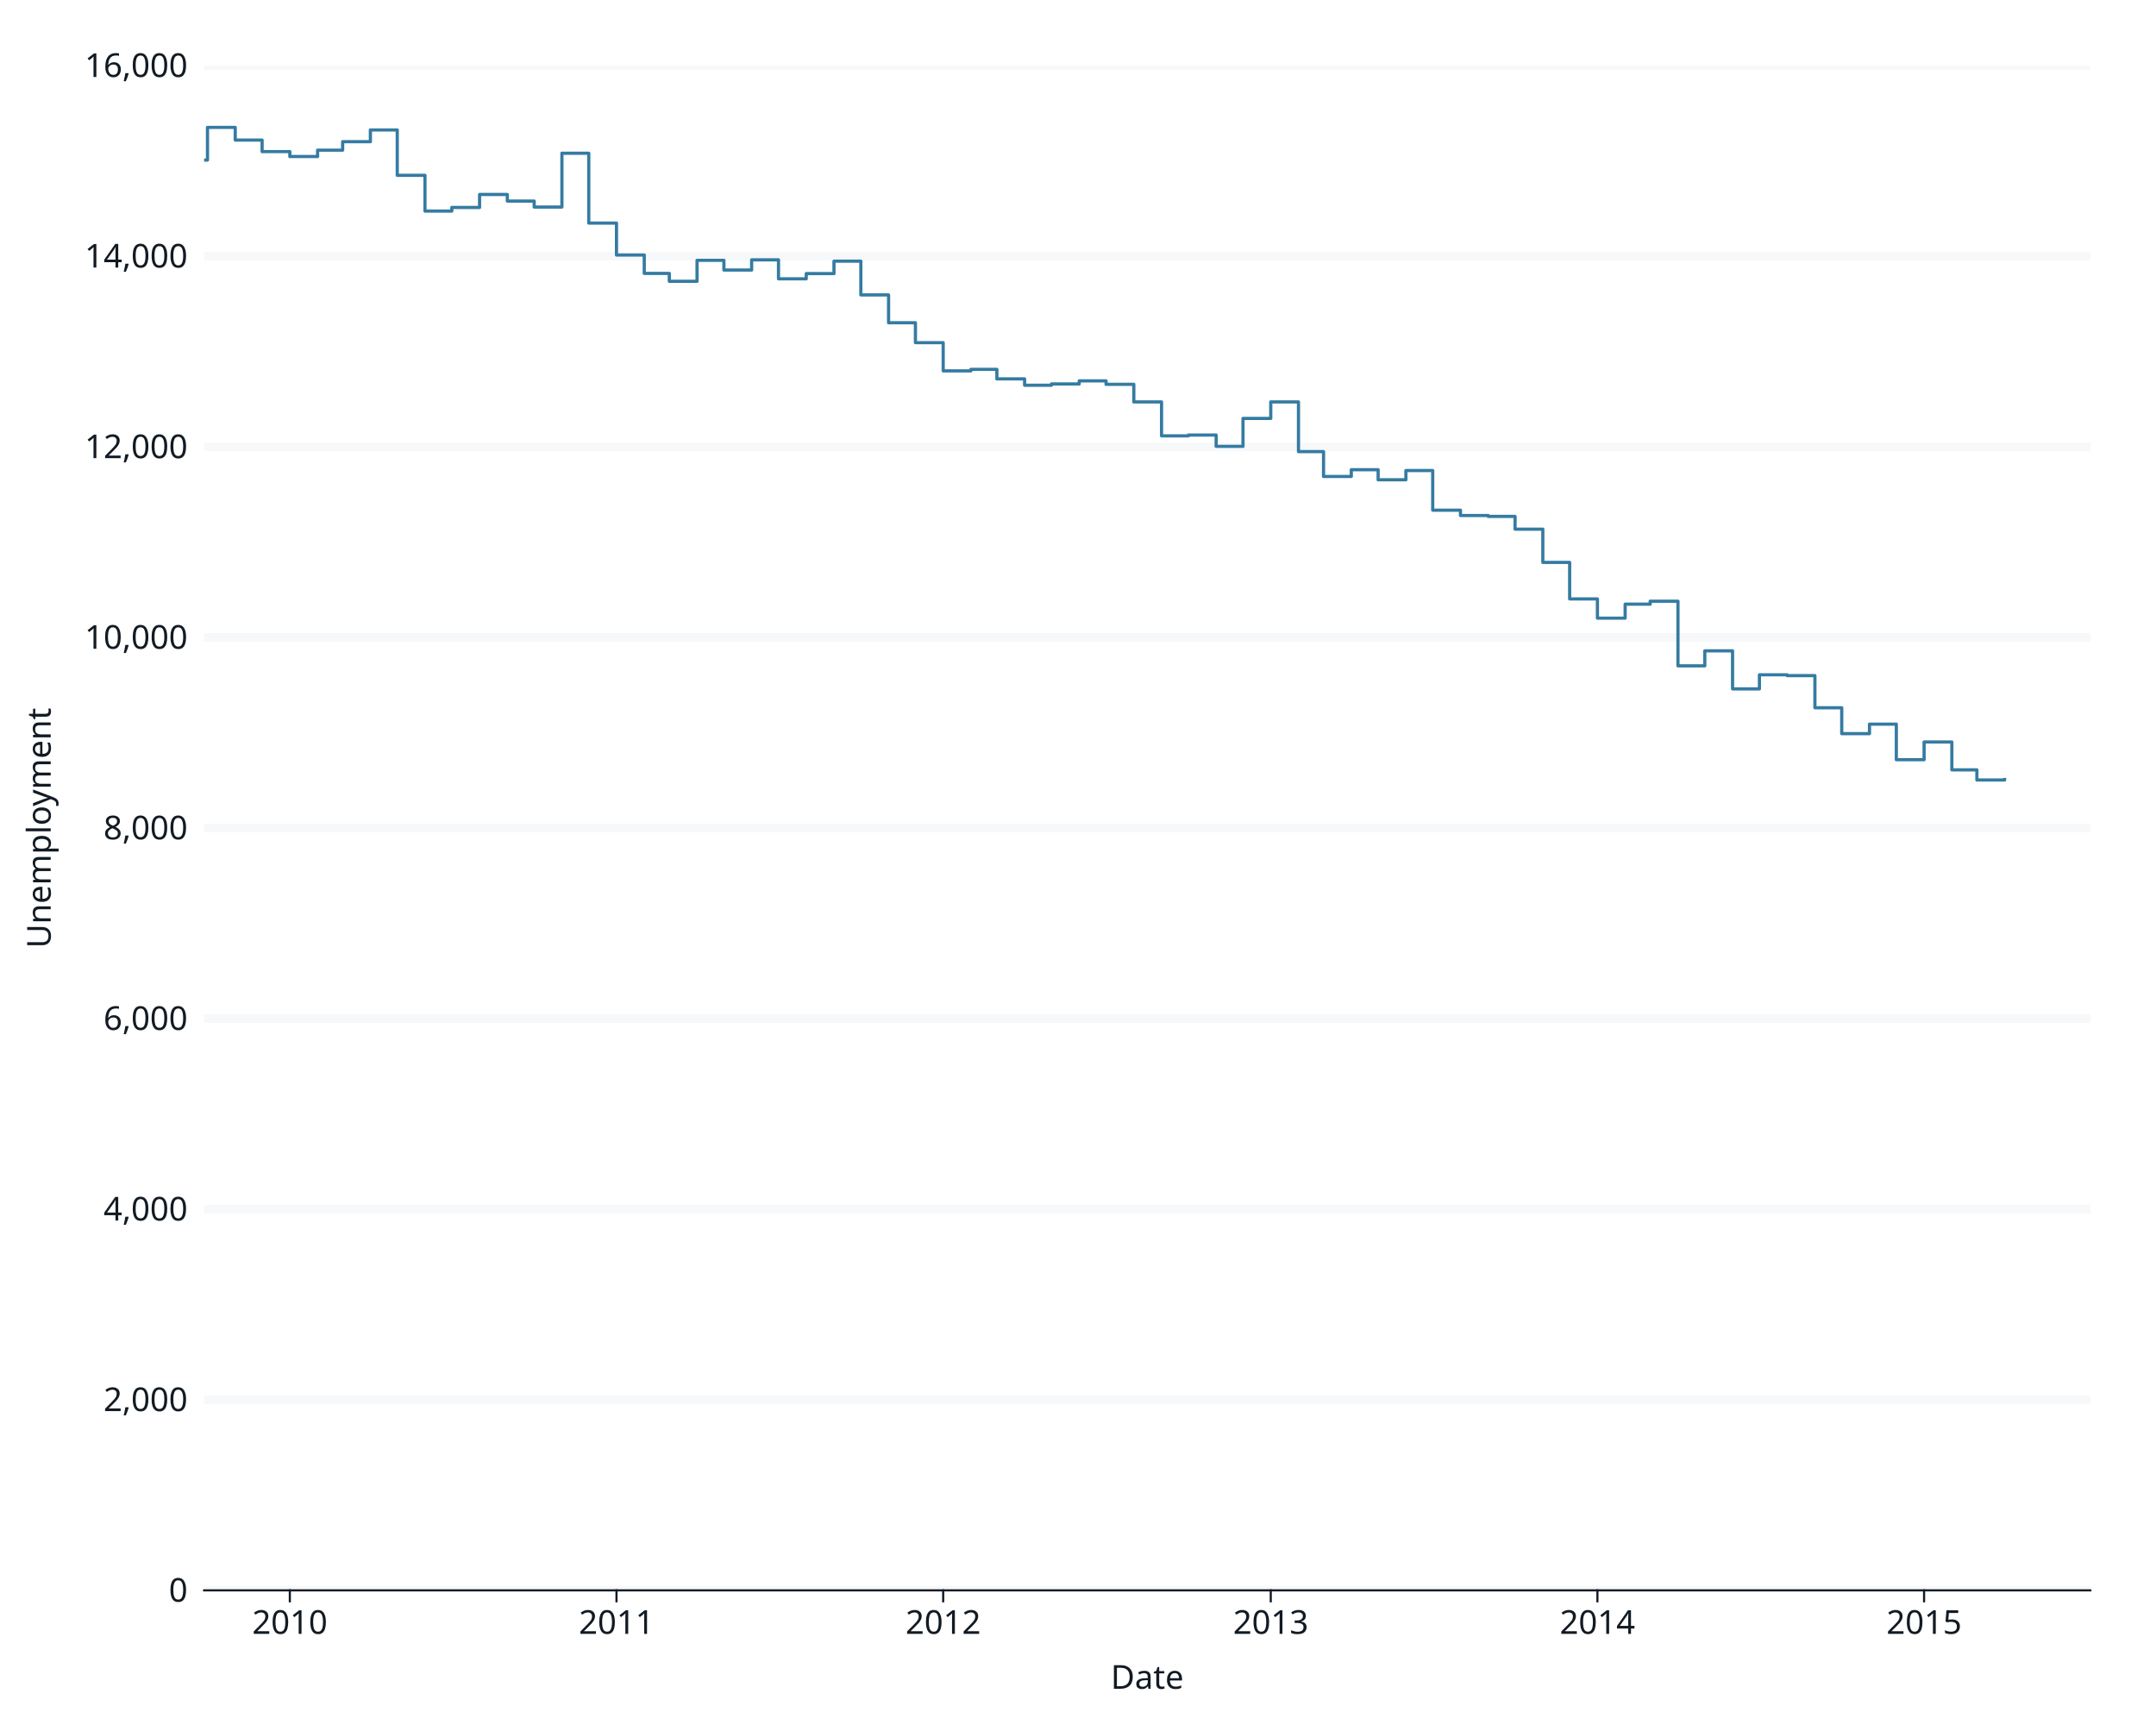
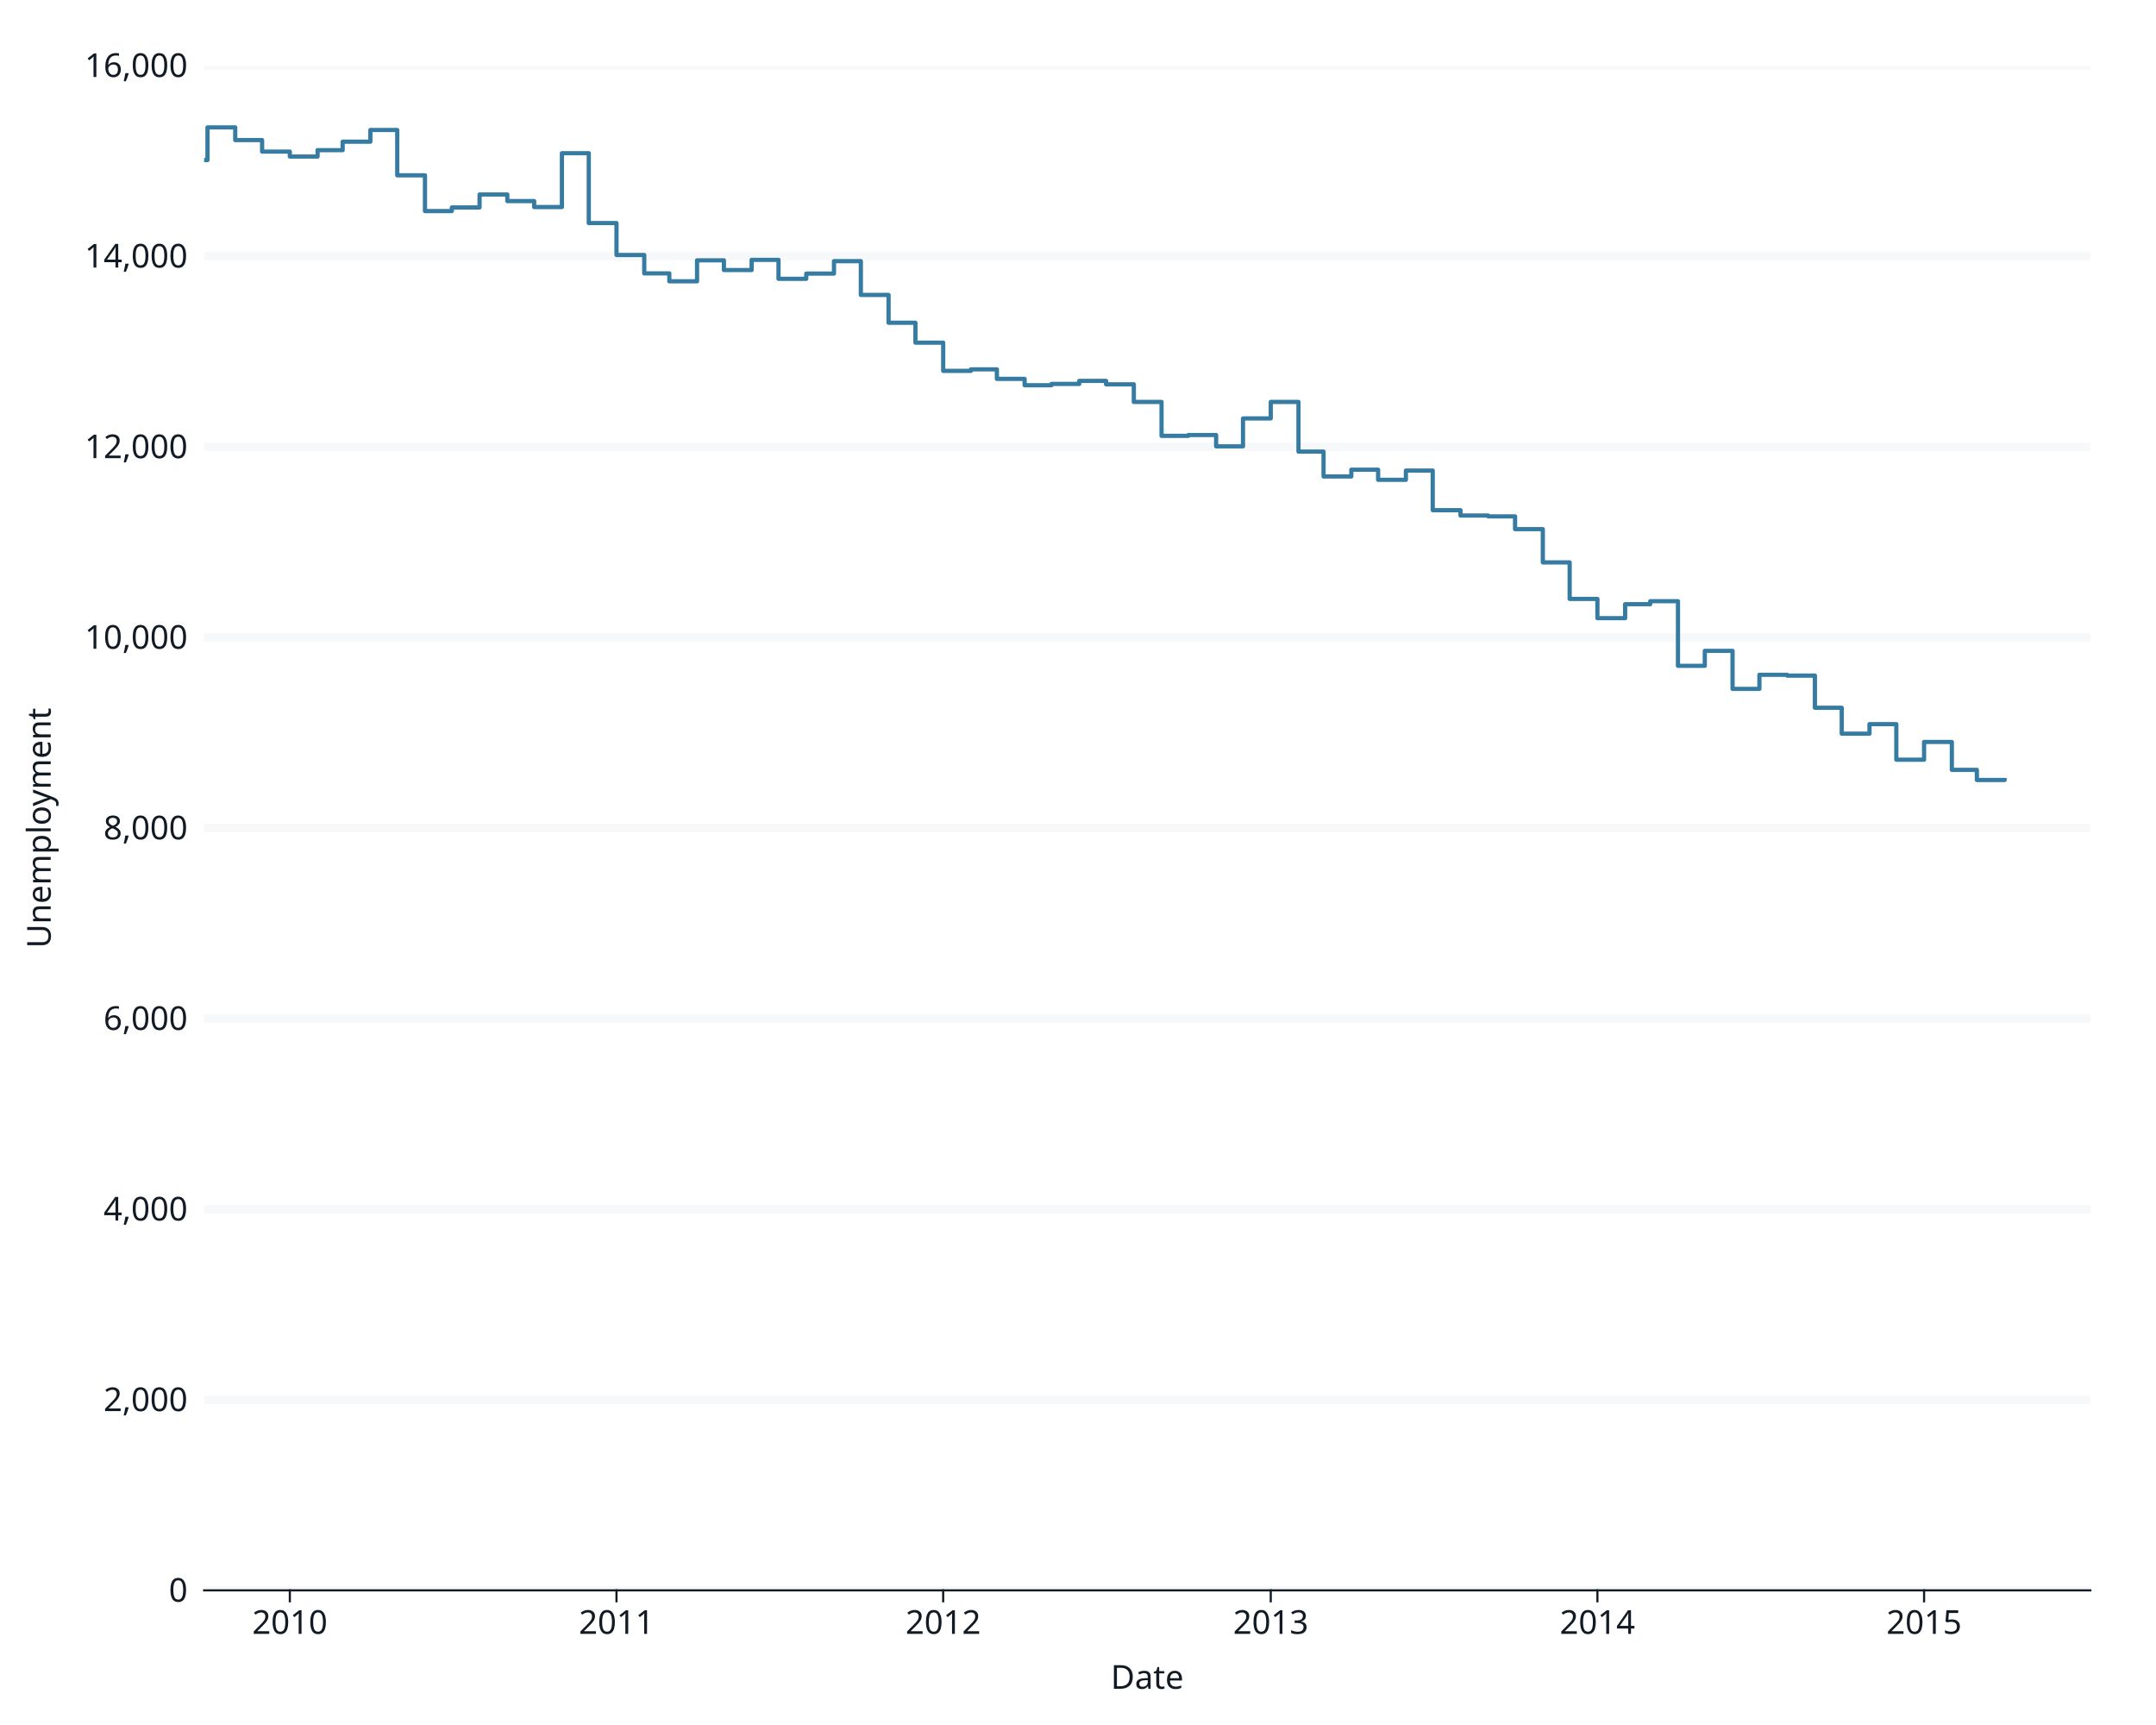
<svg xmlns="http://www.w3.org/2000/svg" class="svglite" data-engine-version="2.0" width="720.00pt" height="576.00pt" viewBox="0 0 720.00 576.00">
  <defs>
    <style type="text/css">
    .svglite line, .svglite polyline, .svglite polygon, .svglite path, .svglite rect, .svglite circle {
      fill: none;
      stroke: #000000;
      stroke-linecap: round;
      stroke-linejoin: round;
      stroke-miterlimit: 10.00;
    }
  </style>
  </defs>
  <rect width="100%" height="100%" style="stroke: none; fill: #FFFFFF;" />
  <defs>
    <clipPath id="cpMC4wMHw3MjAuMDB8MC4wMHw1NzYuMDA=">
      <rect x="0.00" y="0.00" width="720.00" height="576.00" />
    </clipPath>
  </defs>
  <g clip-path="url(#cpMC4wMHw3MjAuMDB8MC4wMHw1NzYuMDA=)">
    <rect x="0" y="0.00" width="720.00" height="576.00" style="stroke-width: 0.71; stroke: #FFFFFF; fill: #FFFFFF;" />
  </g>
  <defs>
    <clipPath id="cpNjguMTZ8Njk4LjA4fDIxLjkyfDUzMS4wNQ==">
      <rect x="68.16" y="21.92" width="629.92" height="509.13" />
    </clipPath>
  </defs>
  <g clip-path="url(#cpNjguMTZ8Njk4LjA4fDIxLjkyfDUzMS4wNQ==)">
    <rect x="68.16" y="21.92" width="629.92" height="509.13" style="stroke-width: 0.71; stroke: #FFFFFF; fill: #FFFFFF;" />
    <polyline points="68.16,531.05 698.08,531.05 " style="stroke-width: 2.85; stroke: #F6F8FA; stroke-linecap: square;" />
    <polyline points="68.16,467.41 698.08,467.41 " style="stroke-width: 2.85; stroke: #F6F8FA; stroke-linecap: square;" />
    <polyline points="68.16,403.77 698.08,403.77 " style="stroke-width: 2.85; stroke: #F6F8FA; stroke-linecap: square;" />
    <polyline points="68.16,340.13 698.08,340.13 " style="stroke-width: 2.85; stroke: #F6F8FA; stroke-linecap: square;" />
    <polyline points="68.16,276.48 698.08,276.48 " style="stroke-width: 2.85; stroke: #F6F8FA; stroke-linecap: square;" />
    <polyline points="68.16,212.84 698.08,212.84 " style="stroke-width: 2.85; stroke: #F6F8FA; stroke-linecap: square;" />
    <polyline points="68.16,149.20 698.08,149.20 " style="stroke-width: 2.85; stroke: #F6F8FA; stroke-linecap: square;" />
    <polyline points="68.16,85.56 698.08,85.56 " style="stroke-width: 2.85; stroke: #F6F8FA; stroke-linecap: square;" />
    <polyline points="68.16,21.92 698.08,21.92 " style="stroke-width: 2.85; stroke: #F6F8FA; stroke-linecap: square;" />
-     <polyline points="-2880.00,174.12 -2878.28,174.12 -2878.28,164.19 -2869.02,164.19 -2869.02,151.17 -2860.05,151.17 -2860.05,147.58 -2850.78,147.58 -2850.78,164.03 -2841.52,164.03 -2841.52,163.68 -2833.15,163.68 -2833.15,168.04 -2823.89,168.04 -2823.89,172.49 -2814.92,172.49 -2814.92,176.12 -2805.65,176.12 -2805.65,173.19 -2796.69,173.19 -2796.69,195.40 -2787.42,195.40 -2787.42,193.02 -2778.16,193.02 -2778.16,203.87 -2769.19,203.87 -2769.19,216.44 -2759.92,216.44 -2759.92,228.78 -2750.96,228.78 -2750.96,234.13 -2741.69,234.13 -2741.69,244.41 -2732.43,244.41 -2732.43,251.31 -2723.76,251.31 -2723.76,252.75 -2714.49,252.75 -2714.49,252.24 -2705.53,252.24 -2705.53,261.97 -2696.26,261.97 -2696.26,269.29 -2687.30,269.29 -2687.30,259.40 -2678.03,259.40 -2678.03,259.97 -2668.77,259.97 -2668.77,264.81 -2659.80,264.81 -2659.80,264.36 -2650.53,264.36 -2650.53,270.18 -2641.57,270.18 -2641.57,265.09 -2632.30,265.09 -2632.30,263.02 -2623.04,263.02 -2623.04,266.27 -2614.67,266.27 -2614.67,265.70 -2605.40,265.70 -2605.40,263.91 -2596.44,263.91 -2596.44,266.87 -2587.17,266.87 -2587.17,261.85 -2578.20,261.85 -2578.20,260.16 -2568.94,260.16 -2568.94,270.25 -2559.67,270.25 -2559.67,268.59 -2550.71,268.59 -2550.71,267.00 -2541.44,267.00 -2541.44,272.41 -2532.48,272.41 -2532.48,272.09 -2523.21,272.09 -2523.21,283.01 -2513.94,283.01 -2513.94,263.69 -2505.58,263.69 -2505.58,264.30 -2496.31,264.30 -2496.31,264.90 -2487.34,264.90 -2487.34,262.51 -2478.08,262.51 -2478.08,260.32 -2469.11,260.32 -2469.11,266.33 -2459.85,266.33 -2459.85,272.19 -2450.58,272.19 -2450.58,266.62 -2441.62,266.62 -2441.62,268.75 -2432.35,268.75 -2432.35,271.42 -2423.38,271.42 -2423.38,280.21 -2414.12,280.21 -2414.12,279.92 -2404.85,279.92 -2404.85,280.78 -2396.48,280.78 -2396.48,280.88 -2387.22,280.88 -2387.22,291.06 -2378.25,291.06 -2378.25,290.04 -2368.99,290.04 -2368.99,295.64 -2360.02,295.64 -2360.02,299.78 -2350.76,299.78 -2350.76,300.00 -2341.49,300.00 -2341.49,305.06 -2332.52,305.06 -2332.52,301.08 -2323.26,301.08 -2323.26,307.19 -2314.29,307.19 -2314.29,310.34 -2305.03,310.34 -2305.03,309.80 -2295.76,309.80 -2295.76,310.56 -2287.09,310.56 -2287.09,312.25 -2277.83,312.25 -2277.83,321.00 -2268.86,321.00 -2268.86,315.34 -2259.60,315.34 -2259.60,322.75 -2250.63,322.75 -2250.63,320.87 -2241.36,320.87 -2241.36,313.30 -2232.10,313.30 -2232.10,320.91 -2223.13,320.91 -2223.13,322.05 -2213.87,322.05 -2213.87,323.04 -2204.90,323.04 -2204.90,323.64 -2195.64,323.64 -2195.64,318.42 -2186.37,318.42 -2186.37,328.70 -2178.00,328.70 -2178.00,333.60 -2168.74,333.60 -2168.74,325.23 -2159.77,325.23 -2159.77,328.19 -2150.50,328.19 -2150.50,321.77 -2141.54,321.77 -2141.54,324.37 -2132.27,324.37 -2132.27,323.87 -2123.01,323.87 -2123.01,321.35 -2114.04,321.35 -2114.04,320.08 -2104.78,320.08 -2104.78,317.06 -2095.81,317.06 -2095.81,318.90 -2086.54,318.90 -2086.54,316.20 -2077.28,316.20 -2077.28,319.41 -2068.91,319.41 -2068.91,321.10 -2059.64,321.10 -2059.64,314.76 -2050.68,314.76 -2050.68,316.51 -2041.41,316.51 -2041.41,321.35 -2032.45,321.35 -2032.45,310.79 -2023.18,310.79 -2023.18,302.32 -2013.91,302.32 -2013.91,296.59 -2004.95,296.59 -2004.95,293.70 -1995.68,293.70 -1995.68,283.99 -1986.72,283.99 -1986.72,279.63 -1977.45,279.63 -1977.45,276.01 -1968.19,276.01 -1968.19,268.05 -1959.82,268.05 -1959.82,257.84 -1950.55,257.84 -1950.55,262.51 -1941.59,262.51 -1941.59,253.06 -1932.32,253.06 -1932.32,254.46 -1923.35,254.46 -1923.35,257.84 -1914.09,257.84 -1914.09,255.29 -1904.82,255.29 -1904.82,253.51 -1895.86,253.51 -1895.86,249.69 -1886.59,249.69 -1886.59,246.86 -1877.62,246.86 -1877.62,238.36 -1868.36,238.36 -1868.36,235.66 -1859.09,235.66 -1859.09,230.22 -1850.43,230.22 -1850.43,230.03 -1841.16,230.03 -1841.16,231.46 -1832.19,231.46 -1832.19,220.99 -1822.93,220.99 -1822.93,211.57 -1813.96,211.57 -1813.96,217.62 -1804.70,217.62 -1804.70,219.62 -1795.43,219.62 -1795.43,219.81 -1786.47,219.81 -1786.47,232.00 -1777.20,232.00 -1777.20,226.68 -1768.23,226.68 -1768.23,226.94 -1758.97,226.94 -1758.97,234.32 -1749.70,234.32 -1749.70,238.84 -1741.33,238.84 -1741.33,242.88 -1732.07,242.88 -1732.07,241.16 -1723.10,241.16 -1723.10,239.92 -1713.84,239.92 -1713.84,240.81 -1704.87,240.81 -1704.87,246.89 -1695.61,246.89 -1695.61,252.20 -1686.34,252.20 -1686.34,253.76 -1677.37,253.76 -1677.37,252.62 -1668.11,252.62 -1668.11,259.24 -1659.14,259.24 -1659.14,261.31 -1649.88,261.31 -1649.88,256.44 -1640.61,256.44 -1640.61,257.93 -1632.24,257.93 -1632.24,261.53 -1622.98,261.53 -1622.98,265.95 -1614.01,265.95 -1614.01,279.19 -1604.75,279.19 -1604.75,278.81 -1595.78,278.81 -1595.78,278.20 -1586.51,278.20 -1586.51,278.62 -1577.25,278.62 -1577.25,284.95 -1568.28,284.95 -1568.28,288.19 -1559.02,288.19 -1559.02,296.37 -1550.05,296.37 -1550.05,300.99 -1540.78,300.99 -1540.78,296.37 -1531.52,296.37 -1531.52,302.35 -1523.15,302.35 -1523.15,303.44 -1513.88,303.44 -1513.88,287.78 -1504.92,287.78 -1504.92,294.62 -1495.65,294.62 -1495.65,294.72 -1486.69,294.72 -1486.69,291.54 -1477.42,291.54 -1477.42,292.90 -1468.16,292.90 -1468.16,293.09 -1459.19,293.09 -1459.19,297.87 -1449.92,297.87 -1449.92,294.75 -1440.96,294.75 -1440.96,294.84 -1431.69,294.84 -1431.69,292.68 -1422.43,292.68 -1422.43,298.34 -1413.76,298.34 -1413.76,298.19 -1404.49,298.19 -1404.49,295.10 -1395.53,295.10 -1395.53,294.84 -1386.26,294.84 -1386.26,305.28 -1377.30,305.28 -1377.30,297.58 -1368.03,297.58 -1368.03,312.06 -1358.77,312.06 -1358.77,308.97 -1349.80,308.97 -1349.80,307.32 -1340.53,307.32 -1340.53,300.80 -1331.57,300.80 -1331.57,300.25 -1322.30,300.25 -1322.30,303.28 -1313.04,303.28 -1313.04,305.06 -1304.67,305.06 -1304.67,308.30 -1295.40,308.30 -1295.40,312.35 -1286.44,312.35 -1286.44,319.28 -1277.17,319.28 -1277.17,314.70 -1268.20,314.70 -1268.20,319.28 -1258.94,319.28 -1258.94,320.78 -1249.67,320.78 -1249.67,319.25 -1240.71,319.25 -1240.71,325.68 -1231.44,325.68 -1231.44,330.32 -1222.47,330.32 -1222.47,324.98 -1213.21,324.98 -1213.21,328.42 -1203.94,328.42 -1203.94,330.39 -1195.58,330.39 -1195.58,326.70 -1186.31,326.70 -1186.31,342.00 -1177.34,342.00 -1177.34,338.63 -1168.08,338.63 -1168.08,333.38 -1159.11,333.38 -1159.11,331.88 -1149.85,331.88 -1149.85,334.43 -1140.58,334.43 -1140.58,330.58 -1131.61,330.58 -1131.61,331.22 -1122.35,331.22 -1122.35,336.94 -1113.38,336.94 -1113.38,339.11 -1104.12,339.11 -1104.12,340.89 -1094.85,340.89 -1094.85,336.59 -1086.48,336.59 -1086.48,347.03 -1077.22,347.03 -1077.22,340.00 -1068.25,340.00 -1068.25,346.62 -1058.99,346.62 -1058.99,341.68 -1050.02,341.68 -1050.02,339.33 -1040.75,339.33 -1040.75,345.28 -1031.49,345.28 -1031.49,342.83 -1022.52,342.83 -1022.52,347.19 -1013.26,347.19 -1013.26,349.16 -1004.29,349.16 -1004.29,351.17 -995.03,351.17 -995.03,349.42 -985.76,349.42 -985.76,344.64 -977.09,344.64 -977.09,348.62 -967.83,348.62 -967.83,356.64 -958.86,356.64 -958.86,347.83 -949.60,347.83 -949.60,351.23 -940.63,351.23 -940.63,348.18 -931.36,348.18 -931.36,344.80 -922.10,344.80 -922.10,352.06 -913.13,352.06 -913.13,354.95 -903.87,354.95 -903.87,351.61 -894.90,351.61 -894.90,351.77 -885.63,351.77 -885.63,339.39 -876.37,339.39 -876.37,337.29 -868.00,337.29 -868.00,335.64 -858.74,335.64 -858.74,331.50 -849.77,331.50 -849.77,332.93 -840.50,332.93 -840.50,324.72 -831.54,324.72 -831.54,321.57 -822.27,321.57 -822.27,306.97 -813.01,306.97 -813.01,303.79 -804.04,303.79 -804.04,286.22 -794.77,286.22 -794.77,276.39 -785.81,276.39 -785.81,268.27 -776.54,268.27 -776.54,270.69 -767.28,270.69 -767.28,269.64 -758.91,269.64 -758.91,266.81 -749.64,266.81 -749.64,257.42 -740.68,257.42 -740.68,263.79 -731.41,263.79 -731.41,263.98 -722.44,263.98 -722.44,264.07 -713.18,264.07 -713.18,266.81 -703.91,266.81 -703.91,268.50 -694.95,268.50 -694.95,266.72 -685.68,266.72 -685.68,259.94 -676.72,259.94 -676.72,256.12 -667.45,256.12 -667.45,259.94 -658.19,259.94 -658.19,256.82 -649.82,256.82 -649.82,257.77 -640.55,257.77 -640.55,249.69 -631.58,249.69 -631.58,246.03 -622.32,246.03 -622.32,236.20 -613.35,236.20 -613.35,244.31 -604.09,244.31 -604.09,247.97 -594.82,247.97 -594.82,247.18 -585.86,247.18 -585.86,253.19 -576.59,253.19 -576.59,258.16 -567.62,258.16 -567.62,266.40 -558.36,266.40 -558.36,264.71 -549.09,264.71 -549.09,271.17 -540.43,271.17 -540.43,260.86 -531.16,260.86 -531.16,271.07 -522.19,271.07 -522.19,269.74 -512.93,269.74 -512.93,267.38 -503.96,267.38 -503.96,272.16 -494.70,272.16 -494.70,276.80 -485.43,276.80 -485.43,278.81 -476.46,278.81 -476.46,274.54 -467.20,274.54 -467.20,278.65 -458.23,278.65 -458.23,278.58 -448.97,278.58 -448.97,283.36 -439.70,283.36 -439.70,277.12 -431.33,277.12 -431.33,284.85 -422.07,284.85 -422.07,286.92 -413.10,286.92 -413.10,287.59 -403.84,287.59 -403.84,291.63 -394.87,291.63 -394.87,295.39 -385.60,295.39 -385.60,297.33 -376.34,297.33 -376.34,290.71 -367.37,290.71 -367.37,293.89 -358.11,293.89 -358.11,290.29 -349.14,290.29 -349.14,299.43 -339.88,299.43 -339.88,306.27 -330.61,306.27 -330.61,302.45 -322.24,302.45 -322.24,306.01 -312.98,306.01 -312.98,304.49 -304.01,304.49 -304.01,308.94 -294.74,308.94 -294.74,308.27 -285.78,308.27 -285.78,302.74 -276.51,302.74 -276.51,305.41 -267.25,305.41 -267.25,313.17 -258.28,313.17 -258.28,316.99 -249.02,316.99 -249.02,312.38 -240.05,312.38 -240.05,315.88 -230.78,315.88 -230.78,304.61 -221.52,304.61 -221.52,310.63 -213.15,310.63 -213.15,316.86 -203.88,316.86 -203.88,313.08 -194.92,313.08 -194.92,315.75 -185.65,315.75 -185.65,308.97 -176.69,308.97 -176.69,303.56 -167.42,303.56 -167.42,306.17 -158.16,306.17 -158.16,302.90 -149.19,302.90 -149.19,300.76 -139.92,300.76 -139.92,300.67 -130.96,300.67 -130.96,287.78 -121.69,287.78 -121.69,286.51 -112.43,286.51 -112.43,292.49 -103.76,292.49 -103.76,282.15 -94.49,282.15 -94.49,288.04 -85.53,288.04 -85.53,263.91 -76.26,263.91 -76.26,258.19 -67.30,258.19 -67.30,246.67 -58.03,246.67 -58.03,230.73 -48.76,230.73 -48.76,228.94 -39.80,228.94 -39.80,210.49 -30.53,210.49 -30.53,195.72 -21.57,195.72 -21.57,171.92 -12.30,171.92 -12.30,147.36 -3.04,147.36 -3.04,120.63 5.33,120.63 5.33,103.82 14.60,103.82 14.60,90.24 23.56,90.24 23.56,69.68 32.83,69.68 32.83,63.06 41.80,63.06 41.80,66.44 51.06,66.44 51.06,59.66 60.33,59.66 60.33,53.45 69.29,53.45 69.29,42.54 78.56,42.54 78.56,46.77 87.53,46.77 87.53,50.62 96.79,50.62 96.79,52.27 106.06,52.27 106.06,50.14 114.43,50.14 114.43,47.31 123.69,47.31 123.69,43.40 132.66,43.40 132.66,58.54 141.92,58.54 141.92,70.48 150.89,70.48 150.89,69.27 160.15,69.27 160.15,64.94 169.42,64.94 169.42,67.14 178.39,67.14 178.39,69.14 187.65,69.14 187.65,51.16 196.62,51.16 196.62,74.49 205.88,74.49 205.88,85.15 215.15,85.15 215.15,91.29 223.52,91.29 223.52,93.93 232.78,93.93 232.78,86.93 241.75,86.93 241.75,90.17 251.01,90.17 251.01,86.77 259.98,86.77 259.98,93.10 269.25,93.10 269.25,91.35 278.51,91.35 278.51,87.21 287.48,87.21 287.48,98.48 296.74,98.48 296.74,107.77 305.71,107.77 305.71,114.42 314.98,114.42 314.98,123.84 324.24,123.84 324.24,123.33 332.91,123.33 332.91,126.51 342.17,126.51 342.17,128.64 351.14,128.64 351.14,128.20 360.41,128.20 360.41,127.18 369.37,127.18 369.37,128.33 378.64,128.33 378.64,134.21 387.90,134.21 387.90,145.54 396.87,145.54 396.87,145.26 406.13,145.26 406.13,149.04 415.10,149.04 415.10,139.72 424.37,139.72 424.37,134.21 433.63,134.21 433.63,150.79 442.00,150.79 442.00,159.10 451.27,159.10 451.27,156.84 460.23,156.84 460.23,160.21 469.50,160.21 469.50,157.12 478.46,157.12 478.46,170.36 487.73,170.36 487.73,172.14 496.99,172.14 496.99,172.43 505.96,172.43 505.96,176.69 515.23,176.69 515.23,187.80 524.19,187.80 524.19,199.99 533.46,199.99 533.46,206.41 542.72,206.41 542.72,201.74 551.09,201.74 551.09,200.75 560.36,200.75 560.36,222.33 569.32,222.33 569.32,217.33 578.59,217.33 578.59,230.03 587.56,230.03 587.56,225.32 596.82,225.32 596.82,225.60 606.09,225.60 606.09,236.33 615.05,236.33 615.05,244.98 624.32,244.98 624.32,241.80 633.28,241.80 633.28,253.67 642.55,253.67 642.55,247.75 651.82,247.75 651.82,257.07 660.18,257.07 660.18,260.45 669.45,260.45 669.45,259.75 " style="stroke-width: 1.07; stroke: #357BA2; stroke-linecap: butt;" />
+     <polyline points="-2880.00,174.12 -2878.28,174.12 -2878.28,164.19 -2869.02,164.19 -2869.02,151.17 -2860.05,151.17 -2860.05,147.58 -2850.78,147.58 -2850.78,164.03 -2841.52,164.03 -2841.52,163.68 -2833.15,163.68 -2833.15,168.04 -2823.89,168.04 -2823.89,172.49 -2814.92,172.49 -2814.92,176.12 -2805.65,176.12 -2805.65,173.19 -2796.69,173.19 -2796.69,195.40 -2787.42,195.40 -2787.42,193.02 -2778.16,193.02 -2778.16,203.87 -2769.19,203.87 -2769.19,216.44 -2759.92,216.44 -2759.92,228.78 -2750.96,228.78 -2750.96,234.13 -2741.69,234.13 -2741.69,244.41 -2732.43,244.41 -2732.43,251.31 -2723.76,251.31 -2723.76,252.75 -2714.49,252.75 -2714.49,252.24 -2705.53,252.24 -2705.53,261.97 -2696.26,261.97 -2696.26,269.29 -2687.30,269.29 -2687.30,259.40 -2678.03,259.40 -2678.03,259.97 -2668.77,259.97 -2668.77,264.81 -2659.80,264.81 -2659.80,264.36 -2650.53,264.36 -2650.53,270.18 -2641.57,270.18 -2641.57,265.09 -2632.30,265.09 -2632.30,263.02 -2623.04,263.02 -2623.04,266.27 -2614.67,266.27 -2614.67,265.70 -2605.40,265.70 -2605.40,263.91 -2596.44,263.91 -2596.44,266.87 -2587.17,266.87 -2587.17,261.85 -2578.20,261.85 -2578.20,260.16 -2568.94,260.16 -2568.94,270.25 -2559.67,270.25 -2559.67,268.59 -2550.71,268.59 -2550.71,267.00 -2541.44,267.00 -2541.44,272.41 -2532.48,272.41 -2532.48,272.09 -2523.21,272.09 -2523.21,283.01 -2513.94,283.01 -2513.94,263.69 -2505.58,263.69 -2505.58,264.30 -2496.31,264.30 -2496.31,264.90 -2487.34,264.90 -2487.34,262.51 -2478.08,262.51 -2478.08,260.32 -2469.11,260.32 -2469.11,266.33 -2459.85,266.33 -2459.85,272.19 -2450.58,272.19 -2450.58,266.62 -2441.62,266.62 -2441.62,268.75 -2432.35,268.75 -2432.35,271.42 -2423.38,271.42 -2423.38,280.21 -2414.12,280.21 -2414.12,279.92 -2404.85,279.92 -2404.85,280.78 -2396.48,280.78 -2396.48,280.88 -2387.22,280.88 -2387.22,291.06 -2378.25,291.06 -2378.25,290.04 -2368.99,290.04 -2368.99,295.64 -2360.02,295.64 -2360.02,299.78 -2350.76,299.78 -2350.76,300.00 -2341.49,300.00 -2341.49,305.06 -2332.52,305.06 -2332.52,301.08 -2323.26,301.08 -2323.26,307.19 -2314.29,307.19 -2314.29,310.34 -2305.03,310.34 -2305.03,309.80 -2295.76,309.80 -2295.76,310.56 -2287.09,310.56 -2287.09,312.25 -2277.83,312.25 -2277.83,321.00 -2268.86,321.00 -2268.86,315.34 -2259.60,315.34 -2259.60,322.75 -2250.63,322.75 -2250.63,320.87 -2241.36,320.87 -2241.36,313.30 -2232.10,313.30 -2232.10,320.91 -2223.13,320.91 -2223.13,322.05 -2213.87,322.05 -2213.87,323.04 -2204.90,323.04 -2204.90,323.64 -2195.64,323.64 -2195.64,318.42 -2186.37,318.42 -2186.37,328.70 -2178.00,328.70 -2178.00,333.60 -2168.74,333.60 -2168.74,325.23 -2159.77,325.23 -2159.77,328.19 -2150.50,328.19 -2150.50,321.77 -2141.54,321.77 -2141.54,324.37 -2132.27,324.37 -2132.27,323.87 -2123.01,323.87 -2123.01,321.35 -2114.04,321.35 -2114.04,320.08 -2104.78,320.08 -2104.78,317.06 -2095.81,317.06 -2095.81,318.90 -2086.54,318.90 -2086.54,316.20 -2077.28,316.20 -2077.28,319.41 -2068.91,319.41 -2068.91,321.10 -2059.64,321.10 -2059.64,314.76 -2050.68,314.76 -2050.68,316.51 -2041.41,316.51 -2041.41,321.35 -2032.45,321.35 -2032.45,310.79 -2023.18,310.79 -2023.18,302.32 -2013.91,302.32 -2013.91,296.59 -2004.95,296.59 -2004.95,293.70 -1995.68,293.70 -1995.68,283.99 -1986.72,283.99 -1986.72,279.63 -1977.45,279.63 -1977.45,276.01 -1968.19,276.01 -1968.19,268.05 -1959.82,268.05 -1959.82,257.84 -1950.55,257.84 -1950.55,262.51 -1941.59,262.51 -1941.59,253.06 -1932.32,253.06 -1932.32,254.46 -1923.35,254.46 -1923.35,257.84 -1914.09,257.84 -1914.09,255.29 -1904.82,255.29 -1904.82,253.51 -1895.86,253.51 -1895.86,249.69 -1886.59,249.69 -1886.59,246.86 -1877.62,246.86 -1877.62,238.36 -1868.36,238.36 -1868.36,235.66 -1859.09,235.66 -1859.09,230.22 -1850.43,230.22 -1850.43,230.03 -1841.16,230.03 -1841.16,231.46 -1832.19,231.46 -1832.19,220.99 -1822.93,220.99 -1822.93,211.57 -1813.96,211.57 -1813.96,217.62 -1804.70,217.62 -1804.70,219.62 -1795.43,219.62 -1795.43,219.81 -1786.47,219.81 -1786.47,232.00 -1777.20,232.00 -1777.20,226.68 -1768.23,226.68 -1768.23,226.94 -1758.97,226.94 -1758.97,234.32 -1749.70,234.32 -1749.70,238.84 -1741.33,238.84 -1741.33,242.88 -1732.07,242.88 -1732.07,241.16 -1723.10,241.16 -1723.10,239.92 -1713.84,239.92 -1713.84,240.81 -1704.87,240.81 -1704.87,246.89 -1695.61,246.89 -1695.61,252.20 -1686.34,252.20 -1686.34,253.76 -1677.37,253.76 -1677.37,252.62 -1668.11,252.62 -1668.11,259.24 -1659.14,259.24 -1659.14,261.31 -1649.88,261.31 -1649.88,256.44 -1640.61,256.44 -1640.61,257.93 -1632.24,257.93 -1632.24,261.53 -1622.98,261.53 -1622.98,265.95 -1614.01,265.95 -1614.01,279.19 -1604.75,279.19 -1604.75,278.81 -1595.78,278.81 -1595.78,278.20 -1586.51,278.20 -1586.51,278.62 -1577.25,278.62 -1577.25,284.95 -1568.28,284.95 -1568.28,288.19 -1559.02,288.19 -1559.02,296.37 -1550.05,296.37 -1550.05,300.99 -1540.78,300.99 -1540.78,296.37 -1531.52,296.37 -1531.52,302.35 -1523.15,302.35 -1523.15,303.44 -1513.88,303.44 -1513.88,287.78 -1504.92,287.78 -1504.92,294.62 -1495.65,294.62 -1495.65,294.72 -1486.69,294.72 -1486.69,291.54 -1477.42,291.54 -1477.42,292.90 -1468.16,292.90 -1468.16,293.09 -1459.19,293.09 -1459.19,297.87 -1449.92,297.87 -1449.92,294.75 -1440.96,294.75 -1440.96,294.84 -1431.69,294.84 -1431.69,292.68 -1422.43,292.68 -1422.43,298.34 -1413.76,298.34 -1413.76,298.19 -1404.49,298.19 -1404.49,295.10 -1395.53,295.10 -1395.53,294.84 -1386.26,294.84 -1386.26,305.28 -1377.30,305.28 -1377.30,297.58 -1368.03,297.58 -1368.03,312.06 -1358.77,312.06 -1358.77,308.97 -1349.80,308.97 -1349.80,307.32 -1340.53,307.32 -1340.53,300.80 -1331.57,300.80 -1331.57,300.25 -1322.30,300.25 -1322.30,303.28 -1313.04,303.28 -1313.04,305.06 -1304.67,305.06 -1304.67,308.30 -1295.40,308.30 -1295.40,312.35 -1286.44,312.35 -1286.44,319.28 -1277.17,319.28 -1277.17,314.70 -1268.20,314.70 -1268.20,319.28 -1258.94,319.28 -1258.94,320.78 -1249.67,320.78 -1249.67,319.25 -1240.71,319.25 -1240.71,325.68 -1231.44,325.68 -1231.44,330.32 -1222.47,330.32 -1222.47,324.98 -1213.21,324.98 -1213.21,328.42 -1203.94,328.42 -1203.94,330.39 -1195.58,330.39 -1195.58,326.70 -1186.31,326.70 -1186.31,342.00 -1177.34,342.00 -1177.34,338.63 -1168.08,338.63 -1168.08,333.38 -1159.11,333.38 -1159.11,331.88 -1149.85,331.88 -1149.85,334.43 -1140.58,334.43 -1140.58,330.58 -1131.61,330.58 -1131.61,331.22 -1122.35,331.22 -1122.35,336.94 -1113.38,336.94 -1113.38,339.11 -1104.12,339.11 -1104.12,340.89 -1094.85,340.89 -1094.85,336.59 -1086.48,336.59 -1086.48,347.03 -1077.22,347.03 -1077.22,340.00 -1068.25,340.00 -1068.25,346.62 -1058.99,346.62 -1058.99,341.68 -1050.02,341.68 -1050.02,339.33 -1040.75,339.33 -1040.75,345.28 -1031.49,345.28 -1031.49,342.83 -1022.52,342.83 -1022.52,347.19 -1013.26,347.19 -1013.26,349.16 -1004.29,349.16 -1004.29,351.17 -995.03,351.17 -995.03,349.42 -985.76,349.42 -985.76,344.64 -977.09,344.64 -977.09,348.62 -967.83,348.62 -967.83,356.64 -958.86,356.64 -958.86,347.83 -949.60,347.83 -949.60,351.23 -940.63,351.23 -940.63,348.18 -931.36,348.18 -931.36,344.80 -922.10,344.80 -922.10,352.06 -913.13,352.06 -913.13,354.95 -903.87,354.95 -903.87,351.61 -894.90,351.61 -894.90,351.77 -885.63,351.77 -885.63,339.39 -876.37,339.39 -876.37,337.29 -868.00,337.29 -868.00,335.64 -858.74,335.64 -858.74,331.50 -849.77,331.50 -849.77,332.93 -840.50,332.93 -840.50,324.72 -831.54,324.72 -831.54,321.57 -822.27,321.57 -822.27,306.97 -813.01,306.97 -813.01,303.79 -804.04,303.79 -804.04,286.22 -794.77,286.22 -794.77,276.39 -785.81,276.39 -785.81,268.27 -776.54,268.27 -776.54,270.69 -767.28,270.69 -767.28,269.64 -758.91,269.64 -758.91,266.81 -749.64,266.81 -749.64,257.42 -740.68,257.42 -740.68,263.79 -731.41,263.79 -731.41,263.98 -722.44,263.98 -722.44,264.07 -713.18,264.07 -713.18,266.81 -703.91,266.81 -703.91,268.50 -694.95,268.50 -694.95,266.72 -685.68,266.72 -685.68,259.94 -676.72,259.94 -676.72,256.12 -667.45,256.12 -667.45,259.94 -658.19,259.94 -658.19,256.82 -649.82,256.82 -649.82,257.77 -640.55,257.77 -640.55,249.69 -631.58,249.69 -631.58,246.03 -622.32,246.03 -622.32,236.20 -613.35,236.20 -613.35,244.31 -604.09,244.31 -604.09,247.97 -594.82,247.97 -594.82,247.18 -585.86,247.18 -585.86,253.19 -576.59,253.19 -576.59,258.16 -567.62,258.16 -567.62,266.40 -558.36,266.40 -558.36,264.71 -549.09,264.71 -549.09,271.17 -540.43,271.17 -540.43,260.86 -531.16,260.86 -531.16,271.07 -522.19,271.07 -522.19,269.74 -512.93,269.74 -512.93,267.38 -503.96,267.38 -503.96,272.16 -494.70,272.16 -494.70,276.80 -485.43,276.80 -485.43,278.81 -476.46,278.81 -476.46,274.54 -467.20,274.54 -467.20,278.65 -458.23,278.65 -458.23,278.58 -448.97,278.58 -448.97,283.36 -439.70,283.36 -439.70,277.12 -431.33,277.12 -431.33,284.85 -422.07,284.85 -422.07,286.92 -413.10,286.92 -413.10,287.59 -403.84,287.59 -403.84,291.63 -394.87,291.63 -394.87,295.39 -385.60,295.39 -385.60,297.33 -376.34,297.33 -376.34,290.71 -367.37,290.71 -367.37,293.89 -358.11,293.89 -358.11,290.29 -349.14,290.29 -349.14,299.43 -339.88,299.43 -339.88,306.27 -330.61,306.27 -330.61,302.45 -322.24,302.45 -322.24,306.01 -312.98,306.01 -312.98,304.49 -304.01,304.49 -304.01,308.94 -294.74,308.94 -294.74,308.27 -285.78,308.27 -285.78,302.74 -276.51,302.74 -276.51,305.41 -267.25,305.41 -267.25,313.17 -258.28,313.17 -258.28,316.99 -249.02,316.99 -249.02,312.38 -240.05,312.38 -240.05,315.88 -230.78,315.88 -230.78,304.61 -221.52,304.61 -221.52,310.63 -213.15,310.63 -213.15,316.86 -203.88,316.86 -203.88,313.08 -194.92,313.08 -194.92,315.75 -185.65,315.75 -185.65,308.97 -176.69,308.97 -176.69,303.56 -167.42,303.56 -167.42,306.17 -158.16,306.17 -158.16,302.90 -149.19,302.90 -149.19,300.76 -139.92,300.76 -139.92,300.67 -130.96,300.67 -130.96,287.78 -121.69,287.78 -121.69,286.51 -112.43,286.51 -112.43,292.49 -103.76,292.49 -103.76,282.15 -94.49,282.15 -94.49,288.04 -85.53,288.04 -85.53,263.91 -76.26,263.91 -76.26,258.19 -67.30,258.19 -67.30,246.67 -58.03,246.67 -58.03,230.73 -48.76,230.73 -48.76,228.94 -39.80,228.94 -39.80,210.49 -30.53,210.49 -30.53,195.72 -21.57,195.72 -21.57,171.92 -12.30,171.92 -12.30,147.36 -3.04,147.36 -3.04,120.63 5.33,120.63 5.33,103.82 14.60,103.82 14.60,90.24 23.56,90.24 23.56,69.68 32.83,69.68 32.83,63.06 41.80,63.06 41.80,66.44 51.06,66.44 51.06,59.66 60.33,59.66 60.33,53.45 69.29,53.45 69.29,42.54 78.56,42.54 78.56,46.77 87.53,46.77 87.53,50.62 96.79,50.62 96.79,52.27 106.06,52.27 106.06,50.14 114.43,50.14 114.43,47.31 123.69,47.31 123.69,43.40 132.66,43.40 132.66,58.54 141.92,58.54 141.92,70.48 150.89,70.48 150.89,69.27 160.15,69.27 160.15,64.94 169.42,64.94 169.42,67.14 178.39,67.14 178.39,69.14 187.65,69.14 187.65,51.16 196.62,51.16 196.62,74.49 205.88,74.49 205.88,85.15 215.15,85.15 215.15,91.29 223.52,91.29 223.52,93.93 232.78,93.93 232.78,86.93 241.75,86.93 241.75,90.17 251.01,90.17 251.01,86.77 259.98,86.77 259.98,93.10 269.25,93.10 269.25,91.35 278.51,91.35 278.51,87.21 287.48,87.21 287.48,98.48 296.74,98.48 296.74,107.77 305.71,107.77 305.71,114.42 314.98,114.42 314.98,123.84 324.24,123.84 324.24,123.33 332.91,123.33 332.91,126.51 342.17,126.51 342.17,128.64 351.14,128.64 351.14,128.20 360.41,128.20 360.41,127.18 369.37,127.18 369.37,128.33 378.64,128.33 378.64,134.21 387.90,134.21 387.90,145.54 396.87,145.54 396.87,145.26 406.13,145.26 406.13,149.04 415.10,149.04 415.10,139.72 424.37,139.72 424.37,134.21 433.63,134.21 433.63,150.79 442.00,150.79 442.00,159.10 451.27,159.10 451.27,156.84 460.23,156.84 460.23,160.21 469.50,160.21 469.50,157.12 478.46,157.12 478.46,170.36 487.73,170.36 487.73,172.14 496.99,172.14 496.99,172.43 505.96,172.43 505.96,176.69 515.23,176.69 515.23,187.80 524.19,187.80 524.19,199.99 533.46,199.99 533.46,206.41 542.72,206.41 542.72,201.74 551.09,201.74 551.09,200.75 560.36,200.75 560.36,222.33 569.32,222.33 569.32,217.33 578.59,217.33 578.59,230.03 587.56,230.03 587.56,225.32 596.82,225.32 596.82,225.60 606.09,225.60 606.09,236.33 615.05,236.33 615.05,244.98 624.32,244.98 624.32,241.80 633.28,241.80 633.28,253.67 642.55,253.67 642.55,247.75 651.82,247.75 651.82,257.07 660.18,257.07 660.18,260.45 669.45,260.45 669.45,259.75 " style="stroke-width: 1.41; stroke: #357BA2; stroke-linecap: butt;" />
  </g>
  <g clip-path="url(#cpMC4wMHw3MjAuMDB8MC4wMHw1NzYuMDA=)">
    <text x="62.68" y="534.84" text-anchor="end" style="font-size: 11.00px; fill: #121B24; font-family: sans;" textLength="6.12px" lengthAdjust="spacingAndGlyphs">0</text>
    <text x="62.68" y="471.19" text-anchor="end" style="font-size: 11.00px; fill: #121B24; font-family: sans;" textLength="27.53px" lengthAdjust="spacingAndGlyphs">2,000</text>
    <text x="62.68" y="407.55" text-anchor="end" style="font-size: 11.00px; fill: #121B24; font-family: sans;" textLength="27.53px" lengthAdjust="spacingAndGlyphs">4,000</text>
    <text x="62.68" y="343.91" text-anchor="end" style="font-size: 11.00px; fill: #121B24; font-family: sans;" textLength="27.53px" lengthAdjust="spacingAndGlyphs">6,000</text>
    <text x="62.68" y="280.27" text-anchor="end" style="font-size: 11.00px; fill: #121B24; font-family: sans;" textLength="27.53px" lengthAdjust="spacingAndGlyphs">8,000</text>
    <text x="62.68" y="216.63" text-anchor="end" style="font-size: 11.00px; fill: #121B24; font-family: sans;" textLength="33.65px" lengthAdjust="spacingAndGlyphs">10,000</text>
    <text x="62.68" y="152.99" text-anchor="end" style="font-size: 11.00px; fill: #121B24; font-family: sans;" textLength="33.65px" lengthAdjust="spacingAndGlyphs">12,000</text>
    <text x="62.68" y="89.34" text-anchor="end" style="font-size: 11.00px; fill: #121B24; font-family: sans;" textLength="33.65px" lengthAdjust="spacingAndGlyphs">14,000</text>
    <text x="62.68" y="25.70" text-anchor="end" style="font-size: 11.00px; fill: #121B24; font-family: sans;" textLength="33.65px" lengthAdjust="spacingAndGlyphs">16,000</text>
    <polyline points="68.16,531.05 698.08,531.05 " style="stroke-width: 0.71; stroke: #121B24; stroke-linecap: square;" />
    <polyline points="96.79,534.70 96.79,531.05 " style="stroke-width: 0.71; stroke: #121B24; stroke-linecap: square;" />
    <polyline points="205.88,534.70 205.88,531.05 " style="stroke-width: 0.71; stroke: #121B24; stroke-linecap: square;" />
    <polyline points="314.98,534.70 314.98,531.05 " style="stroke-width: 0.71; stroke: #121B24; stroke-linecap: square;" />
    <polyline points="424.37,534.70 424.37,531.05 " style="stroke-width: 0.71; stroke: #121B24; stroke-linecap: square;" />
    <polyline points="533.46,534.70 533.46,531.05 " style="stroke-width: 0.71; stroke: #121B24; stroke-linecap: square;" />
    <polyline points="642.55,534.70 642.55,531.05 " style="stroke-width: 0.71; stroke: #121B24; stroke-linecap: square;" />
    <text x="96.79" y="545.56" text-anchor="middle" style="font-size: 11.00px; fill: #121B24; font-family: sans;" textLength="24.47px" lengthAdjust="spacingAndGlyphs">2010</text>
    <text x="205.88" y="545.56" text-anchor="middle" style="font-size: 11.00px; fill: #121B24; font-family: sans;" textLength="24.47px" lengthAdjust="spacingAndGlyphs">2011</text>
    <text x="314.98" y="545.56" text-anchor="middle" style="font-size: 11.00px; fill: #121B24; font-family: sans;" textLength="24.47px" lengthAdjust="spacingAndGlyphs">2012</text>
    <text x="424.37" y="545.56" text-anchor="middle" style="font-size: 11.00px; fill: #121B24; font-family: sans;" textLength="24.47px" lengthAdjust="spacingAndGlyphs">2013</text>
    <text x="533.46" y="545.56" text-anchor="middle" style="font-size: 11.00px; fill: #121B24; font-family: sans;" textLength="24.47px" lengthAdjust="spacingAndGlyphs">2014</text>
    <text x="642.55" y="545.56" text-anchor="middle" style="font-size: 11.00px; fill: #121B24; font-family: sans;" textLength="24.47px" lengthAdjust="spacingAndGlyphs">2015</text>
    <text x="383.12" y="563.90" text-anchor="middle" style="font-size: 11.00px; fill: #121B24; font-family: sans;" textLength="23.24px" lengthAdjust="spacingAndGlyphs">Date</text>
    <text transform="translate(16.93,276.48) rotate(-90)" text-anchor="middle" style="font-size: 11.00px; fill: #121B24; font-family: sans;" textLength="73.99px" lengthAdjust="spacingAndGlyphs">Unemployment</text>
  </g>
</svg>
